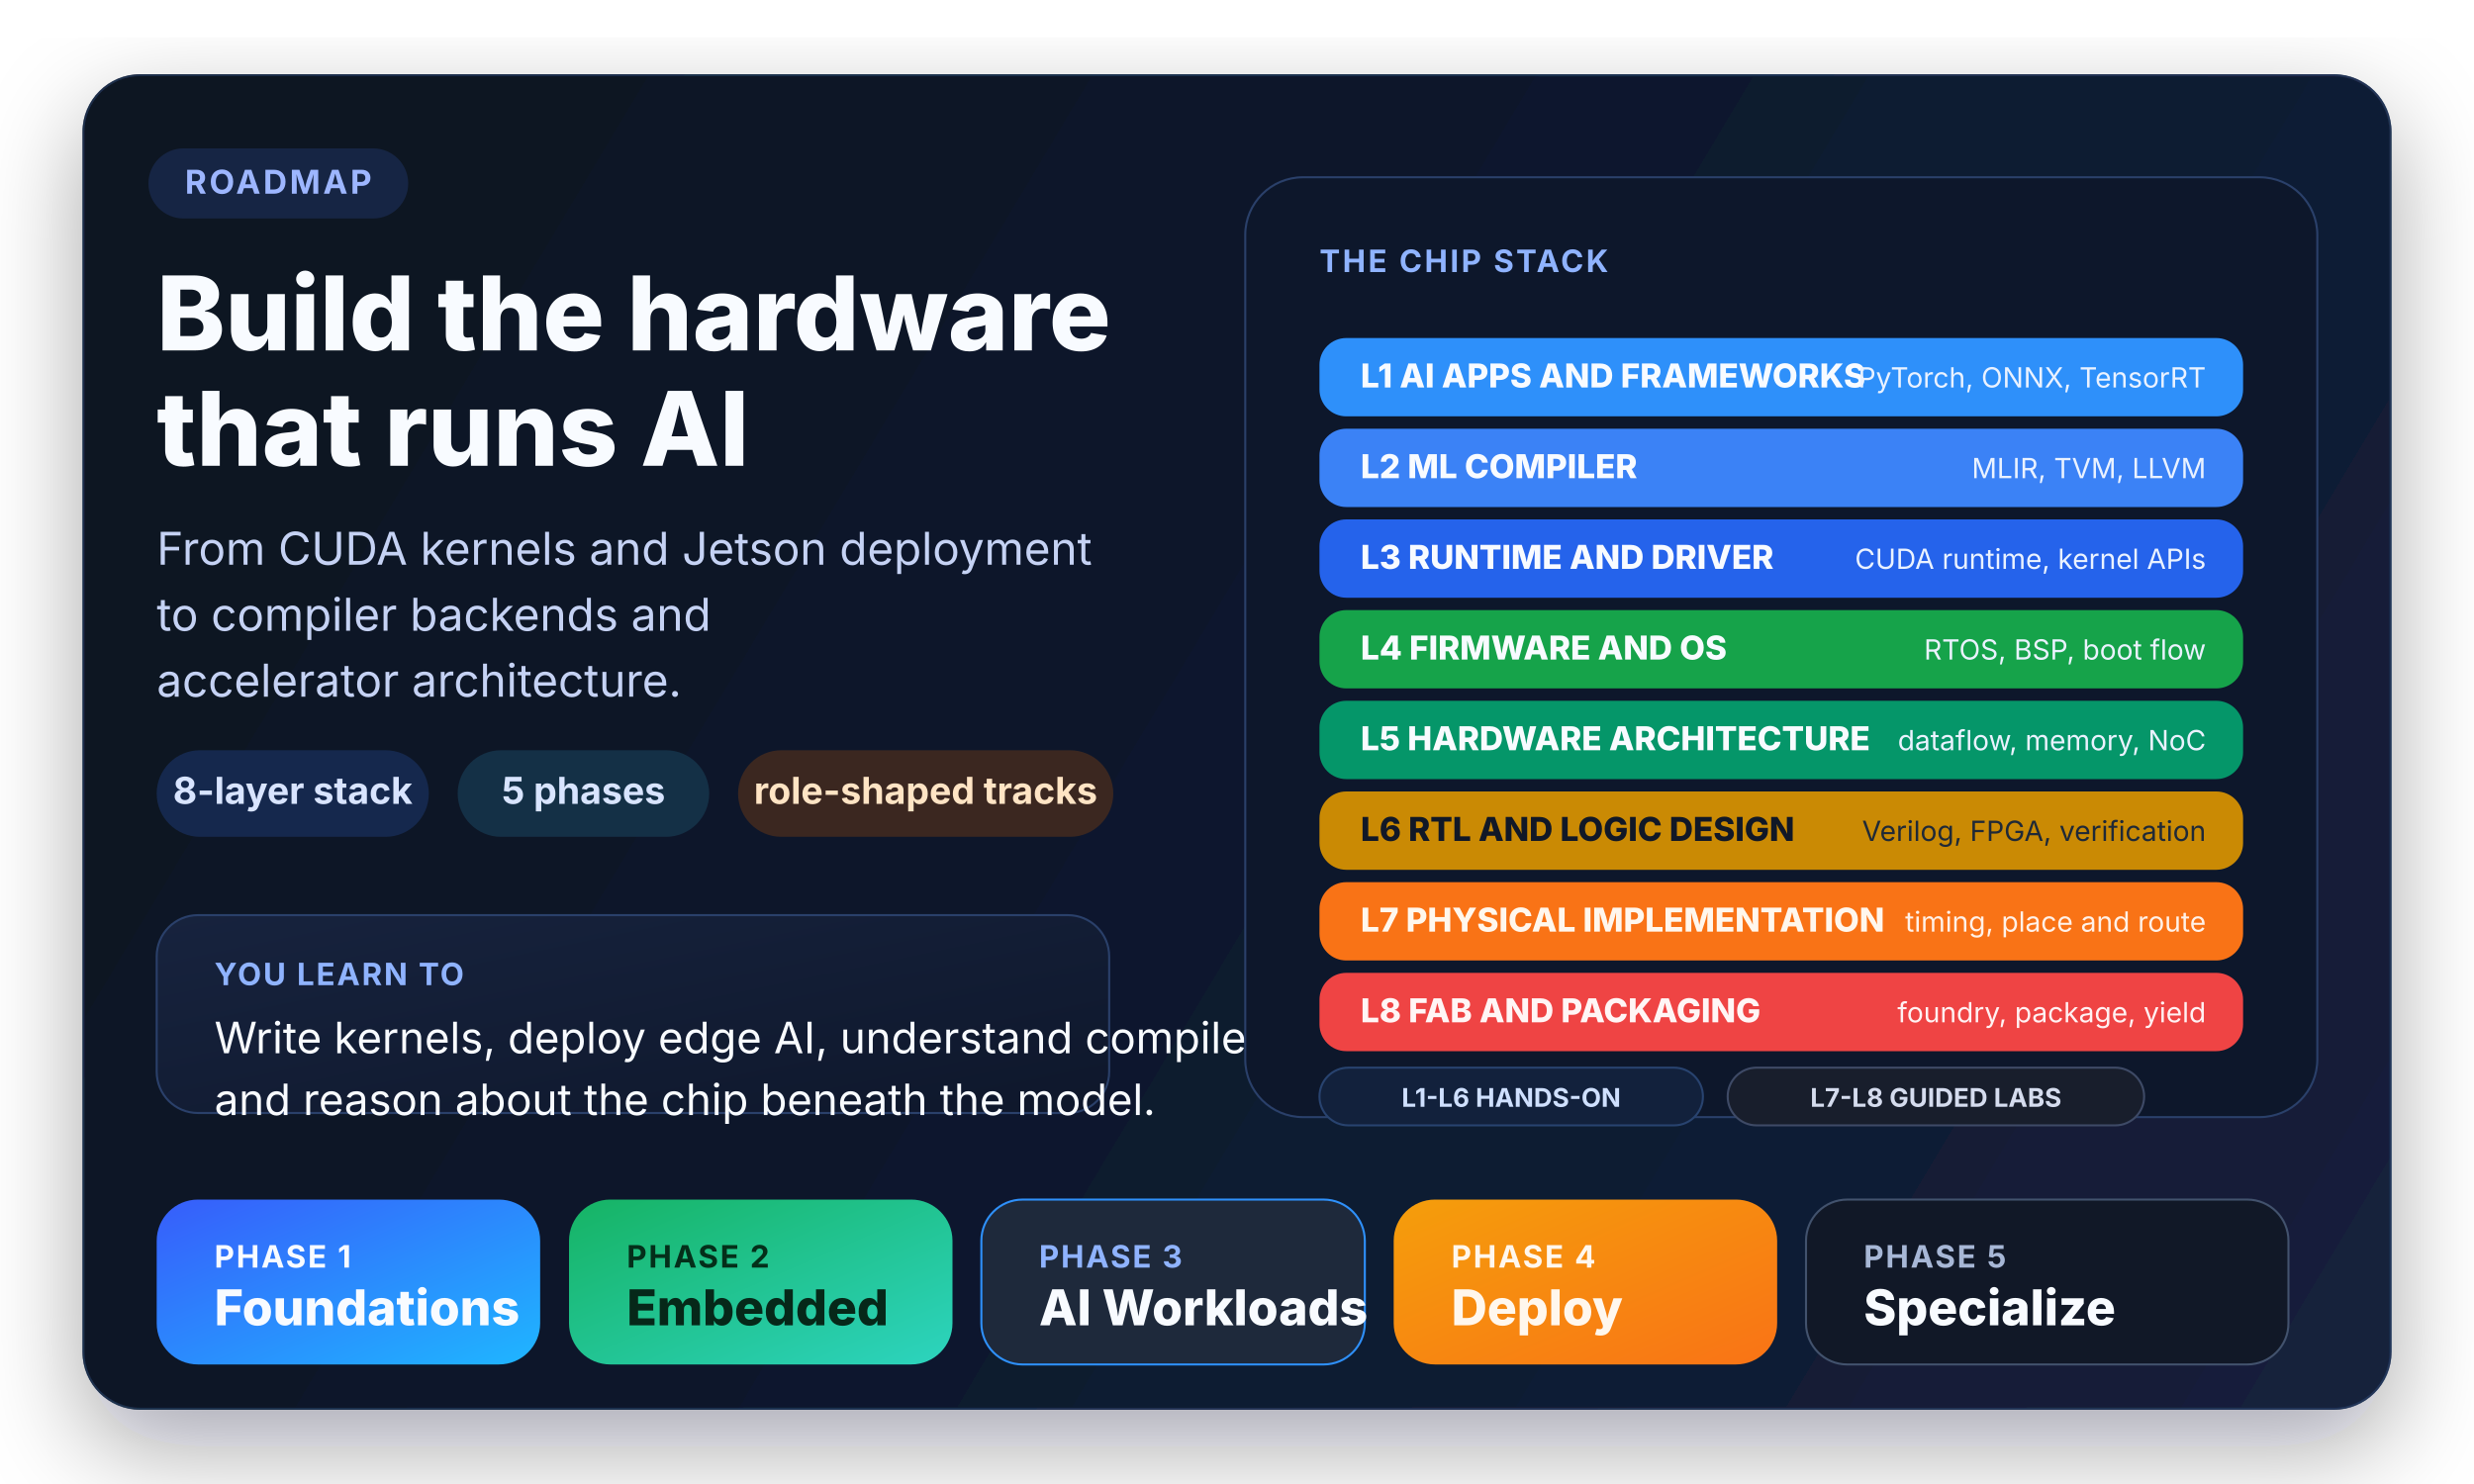
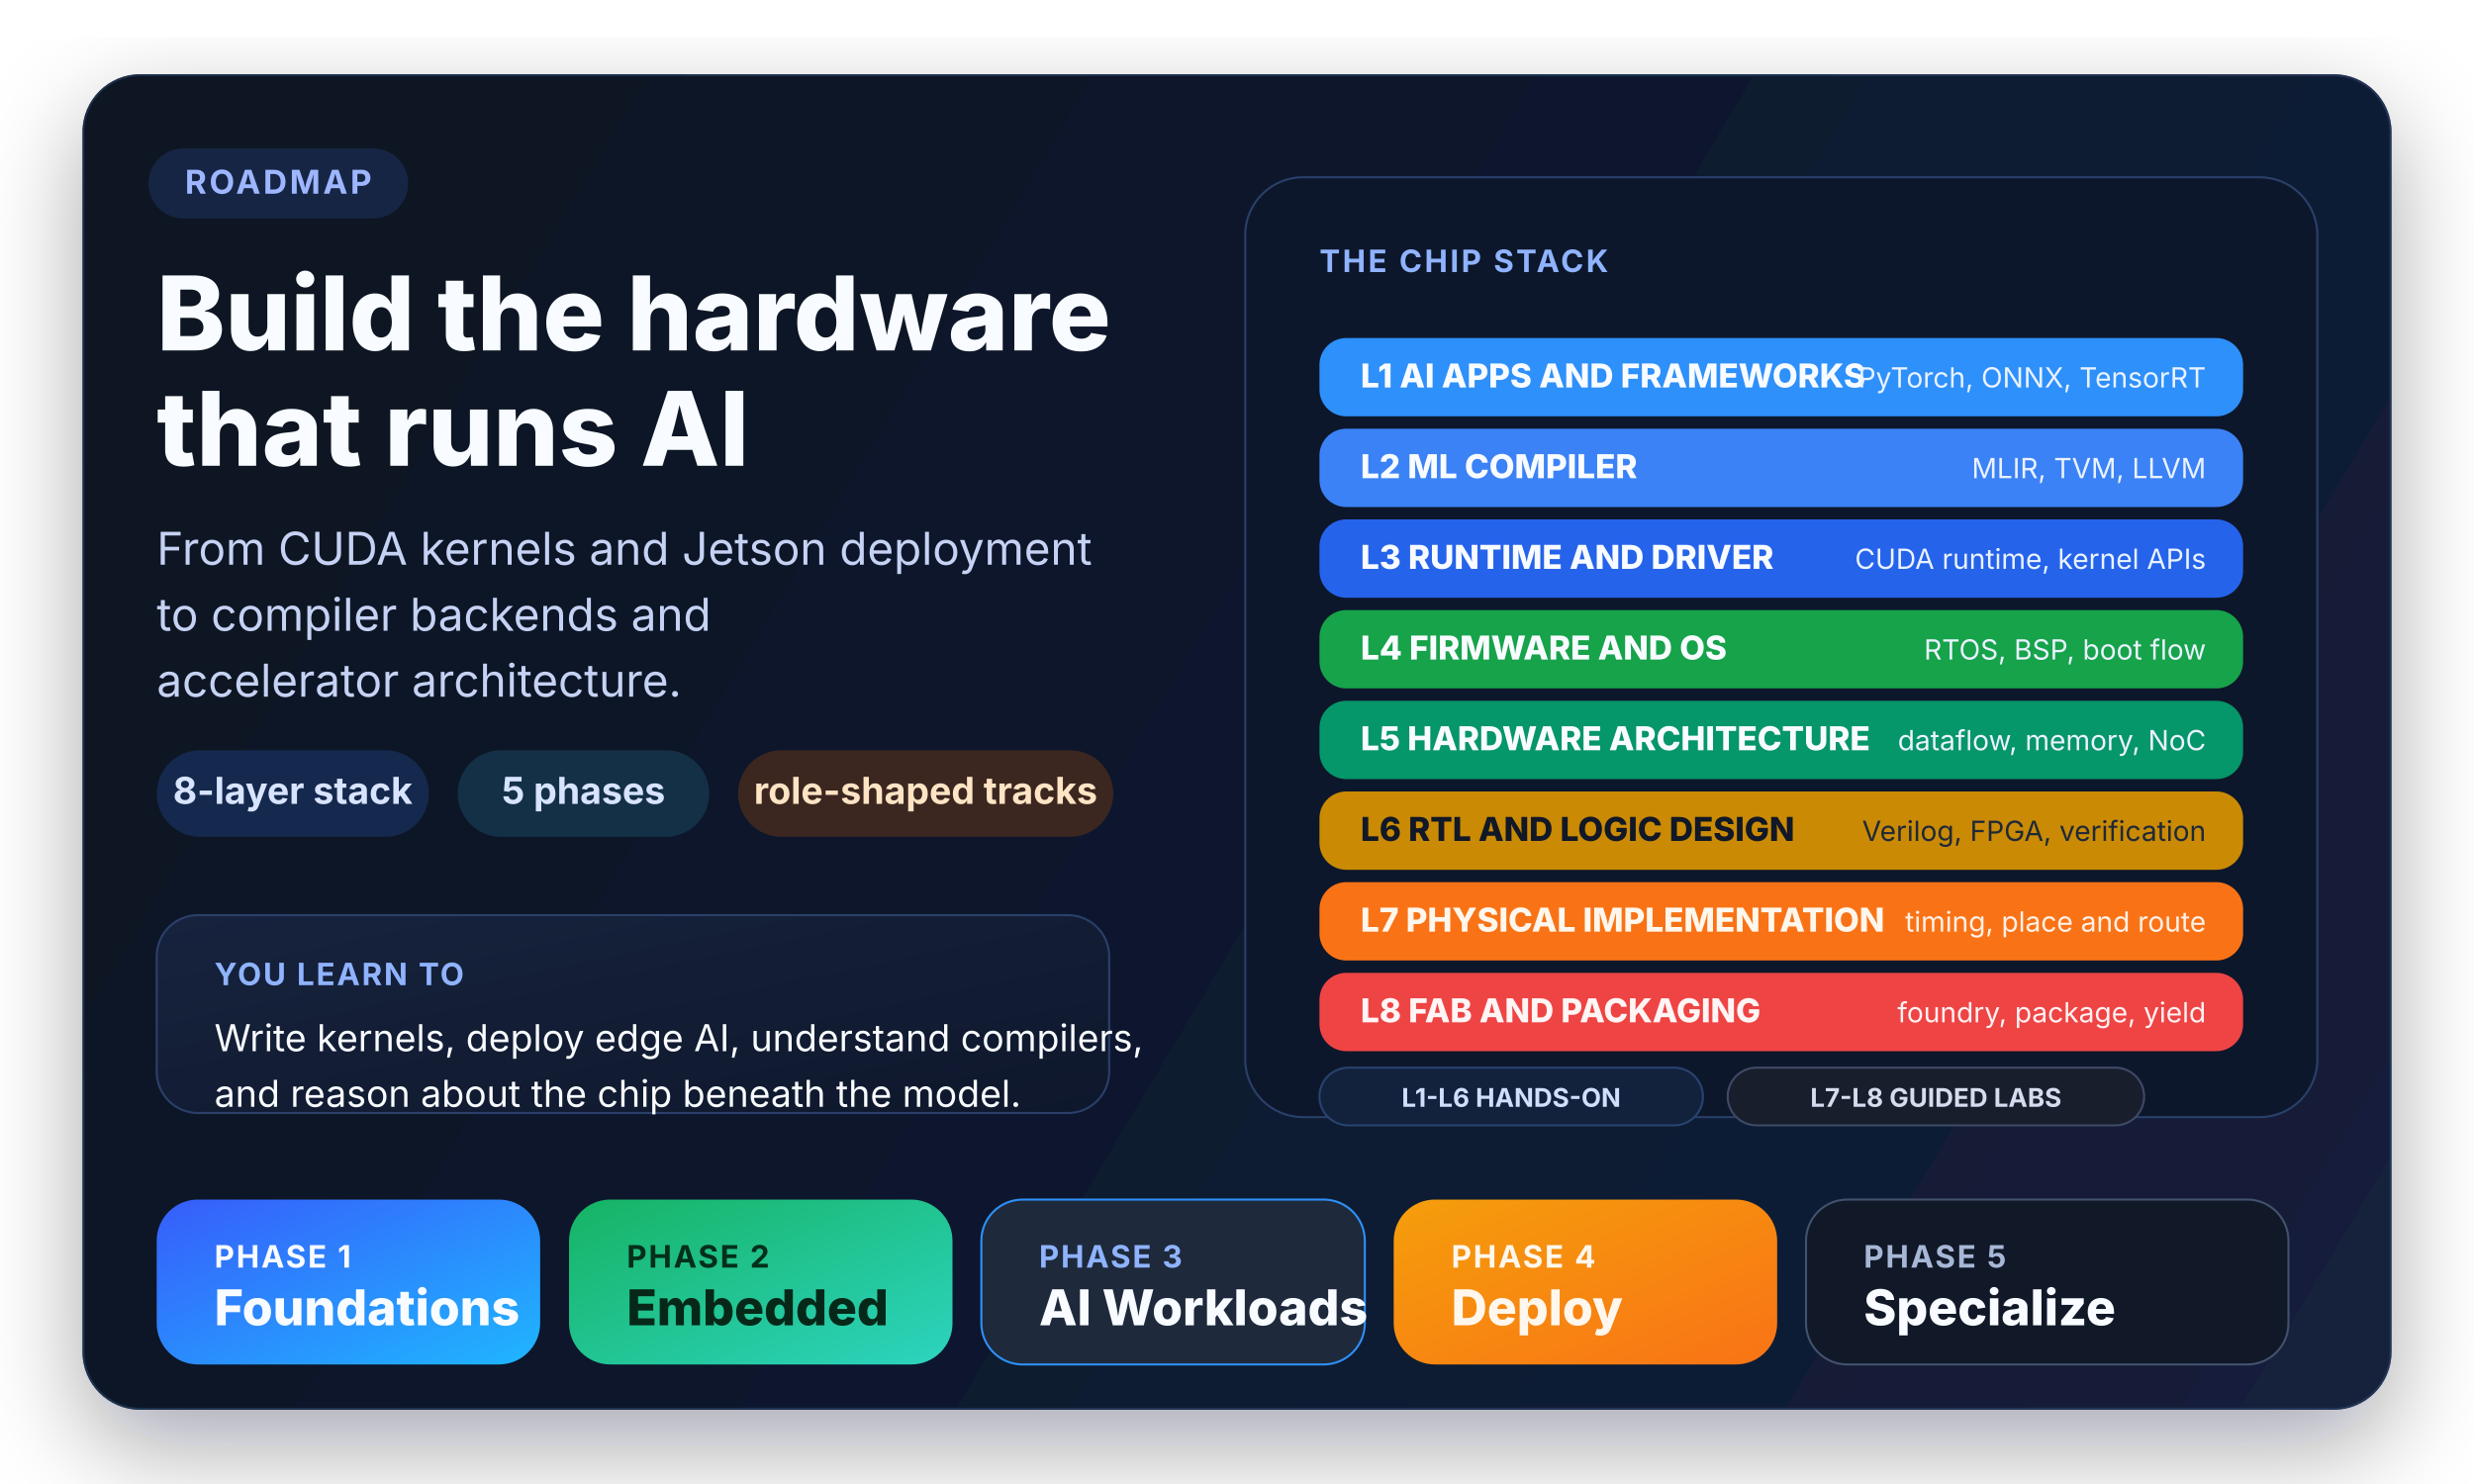
<svg xmlns="http://www.w3.org/2000/svg" width="1200" height="720" viewBox="0 0 1200 720" fill="none">
  <defs>
    <linearGradient id="bg" x1="68" y1="44" x2="1138" y2="684" gradientUnits="userSpaceOnUse">
      <stop stop-color="#0B1220" />
      <stop offset="1" stop-color="#13203B" />
    </linearGradient>
    <linearGradient id="panel" x1="0" y1="0" x2="1" y2="1">
      <stop stop-color="#17233E" />
      <stop offset="1" stop-color="#0E172B" />
    </linearGradient>
    <linearGradient id="phaseA" x1="0" y1="0" x2="1" y2="1">
      <stop stop-color="#375DFB" />
      <stop offset="1" stop-color="#1FB6FF" />
    </linearGradient>
    <linearGradient id="phaseB" x1="0" y1="0" x2="1" y2="1">
      <stop stop-color="#16B364" />
      <stop offset="1" stop-color="#2DD4BF" />
    </linearGradient>
    <linearGradient id="phaseC" x1="0" y1="0" x2="1" y2="1">
      <stop stop-color="#F59E0B" />
      <stop offset="1" stop-color="#F97316" />
    </linearGradient>
    <filter id="shadow" x="0" y="0" width="1200" height="720" filterUnits="userSpaceOnUse" color-interpolation-filters="sRGB">
      <feDropShadow dx="0" dy="18" stdDeviation="24" flood-color="#020817" flood-opacity="0.34" />
    </filter>
  </defs>
  <g filter="url(#shadow)">
    <rect x="40" y="36" width="1120" height="648" rx="28" fill="url(#bg)" />
    <rect x="40.5" y="36.5" width="1119" height="647" rx="27.5" stroke="#35507D" stroke-opacity="0.45" />
  </g>
  <rect x="72" y="72" width="126" height="34" rx="17" fill="#162544" />
  <text x="135" y="94" text-anchor="middle" fill="#9DB6FF" font-family="Inter, Arial, sans-serif" font-size="16" font-weight="700" letter-spacing="0.08em">ROADMAP</text>
  <text x="76" y="170" fill="#F8FBFF" font-family="Inter, Arial, sans-serif" font-size="50" font-weight="800">Build the hardware</text>
  <text x="76" y="226" fill="#F8FBFF" font-family="Inter, Arial, sans-serif" font-size="50" font-weight="800">that runs AI</text>
  <text x="76" y="274" fill="#C5D2F4" font-family="Inter, Arial, sans-serif" font-size="22">From CUDA kernels and Jetson deployment</text>
  <text x="76" y="306" fill="#C5D2F4" font-family="Inter, Arial, sans-serif" font-size="22">to compiler backends and</text>
  <text x="76" y="338" fill="#C5D2F4" font-family="Inter, Arial, sans-serif" font-size="22">accelerator architecture.</text>
  <rect x="76" y="364" width="132" height="42" rx="21" fill="#15284D" />
  <text x="142" y="390" text-anchor="middle" fill="#D8E4FF" font-family="Inter, Arial, sans-serif" font-size="18" font-weight="700">8-layer stack</text>
  <rect x="222" y="364" width="122" height="42" rx="21" fill="#143046" />
  <text x="283" y="390" text-anchor="middle" fill="#D8E4FF" font-family="Inter, Arial, sans-serif" font-size="18" font-weight="700">5 phases</text>
  <rect x="358" y="364" width="182" height="42" rx="21" fill="#3B2720" />
  <text x="449" y="390" text-anchor="middle" fill="#FFE4C4" font-family="Inter, Arial, sans-serif" font-size="18" font-weight="700">role-shaped tracks</text>
  <rect x="76" y="444" width="462" height="96" rx="20" fill="url(#panel)" stroke="#2A406A" />
  <text x="104" y="478" fill="#8FB3FF" font-family="Inter, Arial, sans-serif" font-size="15" font-weight="700" letter-spacing="0.06em">YOU LEARN TO</text>
-   <text x="104" y="511" fill="#F8FBFF" font-family="Inter, Arial, sans-serif" font-size="21">Write kernels, deploy edge AI, understand compilers,</text>
-   <text x="104" y="541" fill="#F8FBFF" font-family="Inter, Arial, sans-serif" font-size="21">and reason about the chip beneath the model.</text>
+   <text x="104" y="510" fill="#F8FBFF" font-family="Inter, Arial, sans-serif" font-size="18">Write kernels, deploy edge AI, understand compilers,</text>
+   <text x="104" y="537" fill="#F8FBFF" font-family="Inter, Arial, sans-serif" font-size="18">and reason about the chip beneath the model.</text>
  <rect x="604" y="86" width="520" height="456" rx="28" fill="#0D172B" stroke="#2A406A" />
  <text x="640" y="132" fill="#8FB3FF" font-family="Inter, Arial, sans-serif" font-size="15" font-weight="700" letter-spacing="0.08em">THE CHIP STACK</text>
  <rect x="640" y="164" width="448" height="38" rx="13" fill="#2E90FA" />
  <text x="660" y="188" fill="#F8FBFF" font-family="Inter, Arial, sans-serif" font-size="16" font-weight="800">L1  AI APPS AND FRAMEWORKS</text>
  <text x="1070" y="188" text-anchor="end" fill="#EAF2FF" font-family="Inter, Arial, sans-serif" font-size="13.5">PyTorch, ONNX, TensorRT</text>
  <rect x="640" y="208" width="448" height="38" rx="13" fill="#3B82F6" />
  <text x="660" y="232" fill="#F8FBFF" font-family="Inter, Arial, sans-serif" font-size="16" font-weight="800">L2  ML COMPILER</text>
  <text x="1070" y="232" text-anchor="end" fill="#EAF2FF" font-family="Inter, Arial, sans-serif" font-size="13.5">MLIR, TVM, LLVM</text>
  <rect x="640" y="252" width="448" height="38" rx="13" fill="#2563EB" />
  <text x="660" y="276" fill="#F8FBFF" font-family="Inter, Arial, sans-serif" font-size="16" font-weight="800">L3  RUNTIME AND DRIVER</text>
  <text x="1070" y="276" text-anchor="end" fill="#EAF2FF" font-family="Inter, Arial, sans-serif" font-size="13.5">CUDA runtime, kernel APIs</text>
  <rect x="640" y="296" width="448" height="38" rx="13" fill="#16A34A" />
  <text x="660" y="320" fill="#F8FBFF" font-family="Inter, Arial, sans-serif" font-size="16" font-weight="800">L4  FIRMWARE AND OS</text>
  <text x="1070" y="320" text-anchor="end" fill="#EAF2FF" font-family="Inter, Arial, sans-serif" font-size="13.5">RTOS, BSP, boot flow</text>
  <rect x="640" y="340" width="448" height="38" rx="13" fill="#059669" />
  <text x="660" y="364" fill="#F8FBFF" font-family="Inter, Arial, sans-serif" font-size="16" font-weight="800">L5  HARDWARE ARCHITECTURE</text>
  <text x="1070" y="364" text-anchor="end" fill="#EAF2FF" font-family="Inter, Arial, sans-serif" font-size="13.5">dataflow, memory, NoC</text>
  <rect x="640" y="384" width="448" height="38" rx="13" fill="#CA8A04" />
  <text x="660" y="408" fill="#111827" font-family="Inter, Arial, sans-serif" font-size="16" font-weight="800">L6  RTL AND LOGIC DESIGN</text>
  <text x="1070" y="408" text-anchor="end" fill="#1F2937" font-family="Inter, Arial, sans-serif" font-size="13.5">Verilog, FPGA, verification</text>
  <rect x="640" y="428" width="448" height="38" rx="13" fill="#F97316" />
  <text x="660" y="452" fill="#FFF7ED" font-family="Inter, Arial, sans-serif" font-size="16" font-weight="800">L7  PHYSICAL IMPLEMENTATION</text>
  <text x="1070" y="452" text-anchor="end" fill="#FFF1E8" font-family="Inter, Arial, sans-serif" font-size="13.5">timing, place and route</text>
  <rect x="640" y="472" width="448" height="38" rx="13" fill="#EF4444" />
  <text x="660" y="496" fill="#FFF5F5" font-family="Inter, Arial, sans-serif" font-size="16" font-weight="800">L8  FAB AND PACKAGING</text>
  <text x="1070" y="496" text-anchor="end" fill="#FFF1F2" font-family="Inter, Arial, sans-serif" font-size="13.5">foundry, package, yield</text>
  <rect x="640" y="518" width="186" height="28" rx="14" fill="#12213C" stroke="#28436F" />
  <text x="733" y="537" text-anchor="middle" fill="#CFE0FF" font-family="Inter, Arial, sans-serif" font-size="12.5" font-weight="700">L1-L6 HANDS-ON</text>
  <rect x="838" y="518" width="202" height="28" rx="14" fill="#181E2C" stroke="#3E4A66" />
  <text x="939" y="537" text-anchor="middle" fill="#D5DCEE" font-family="Inter, Arial, sans-serif" font-size="12.5" font-weight="700">L7-L8 GUIDED LABS</text>
  <rect x="76" y="582" width="186" height="80" rx="20" fill="url(#phaseA)" />
  <text x="104" y="615" fill="#F8FBFF" font-family="Inter, Arial, sans-serif" font-size="15" font-weight="700" letter-spacing="0.06em">PHASE 1</text>
  <text x="104" y="643" fill="#F8FBFF" font-family="Inter, Arial, sans-serif" font-size="24" font-weight="800">Foundations</text>
  <rect x="276" y="582" width="186" height="80" rx="20" fill="url(#phaseB)" />
  <text x="304" y="615" fill="#042F1A" font-family="Inter, Arial, sans-serif" font-size="15" font-weight="700" letter-spacing="0.06em">PHASE 2</text>
  <text x="304" y="643" fill="#062819" font-family="Inter, Arial, sans-serif" font-size="24" font-weight="800">Embedded</text>
  <rect x="476" y="582" width="186" height="80" rx="20" fill="#1E293B" stroke="#2E90FA" />
  <text x="504" y="615" fill="#8FB3FF" font-family="Inter, Arial, sans-serif" font-size="15" font-weight="700" letter-spacing="0.06em">PHASE 3</text>
  <text x="504" y="643" fill="#F8FBFF" font-family="Inter, Arial, sans-serif" font-size="24" font-weight="800">AI Workloads</text>
  <rect x="676" y="582" width="186" height="80" rx="20" fill="url(#phaseC)" />
  <text x="704" y="615" fill="#FFF7ED" font-family="Inter, Arial, sans-serif" font-size="15" font-weight="700" letter-spacing="0.06em">PHASE 4</text>
  <text x="704" y="643" fill="#FFF7ED" font-family="Inter, Arial, sans-serif" font-size="24" font-weight="800">Deploy</text>
  <rect x="876" y="582" width="234" height="80" rx="20" fill="#111827" stroke="#42526D" />
  <text x="904" y="615" fill="#A7B7D6" font-family="Inter, Arial, sans-serif" font-size="15" font-weight="700" letter-spacing="0.06em">PHASE 5</text>
  <text x="904" y="643" fill="#F8FBFF" font-family="Inter, Arial, sans-serif" font-size="24" font-weight="800">Specialize</text>
</svg>
